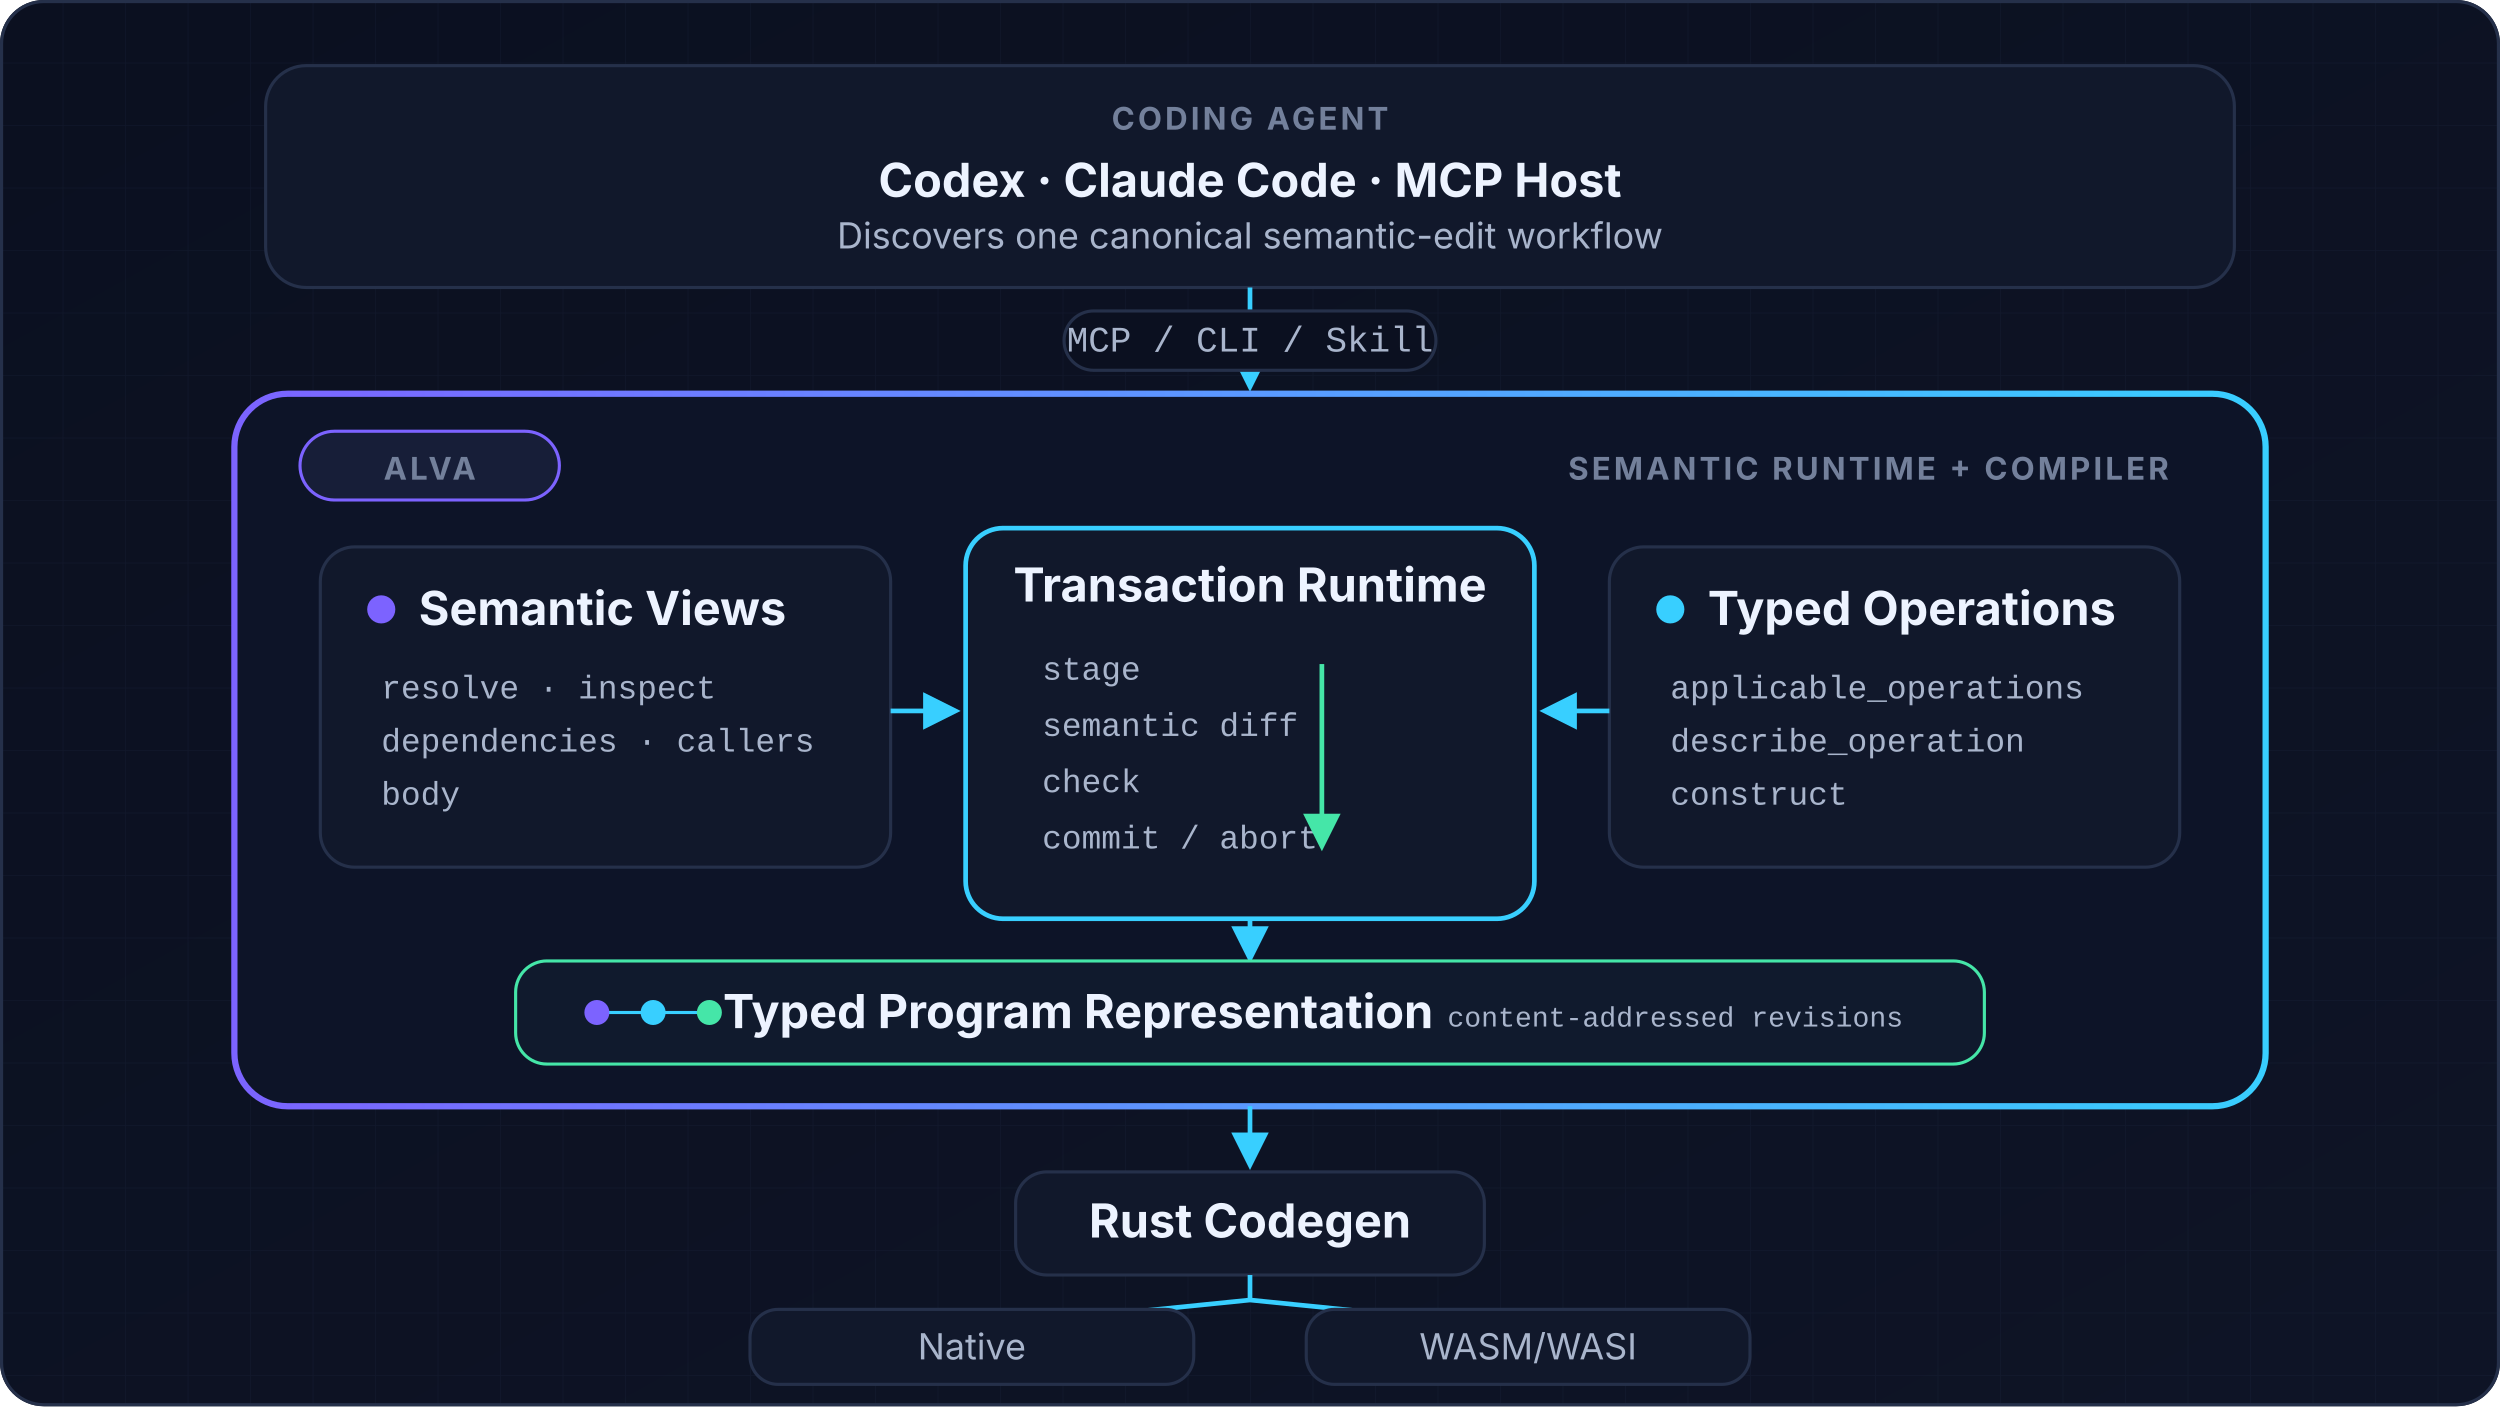
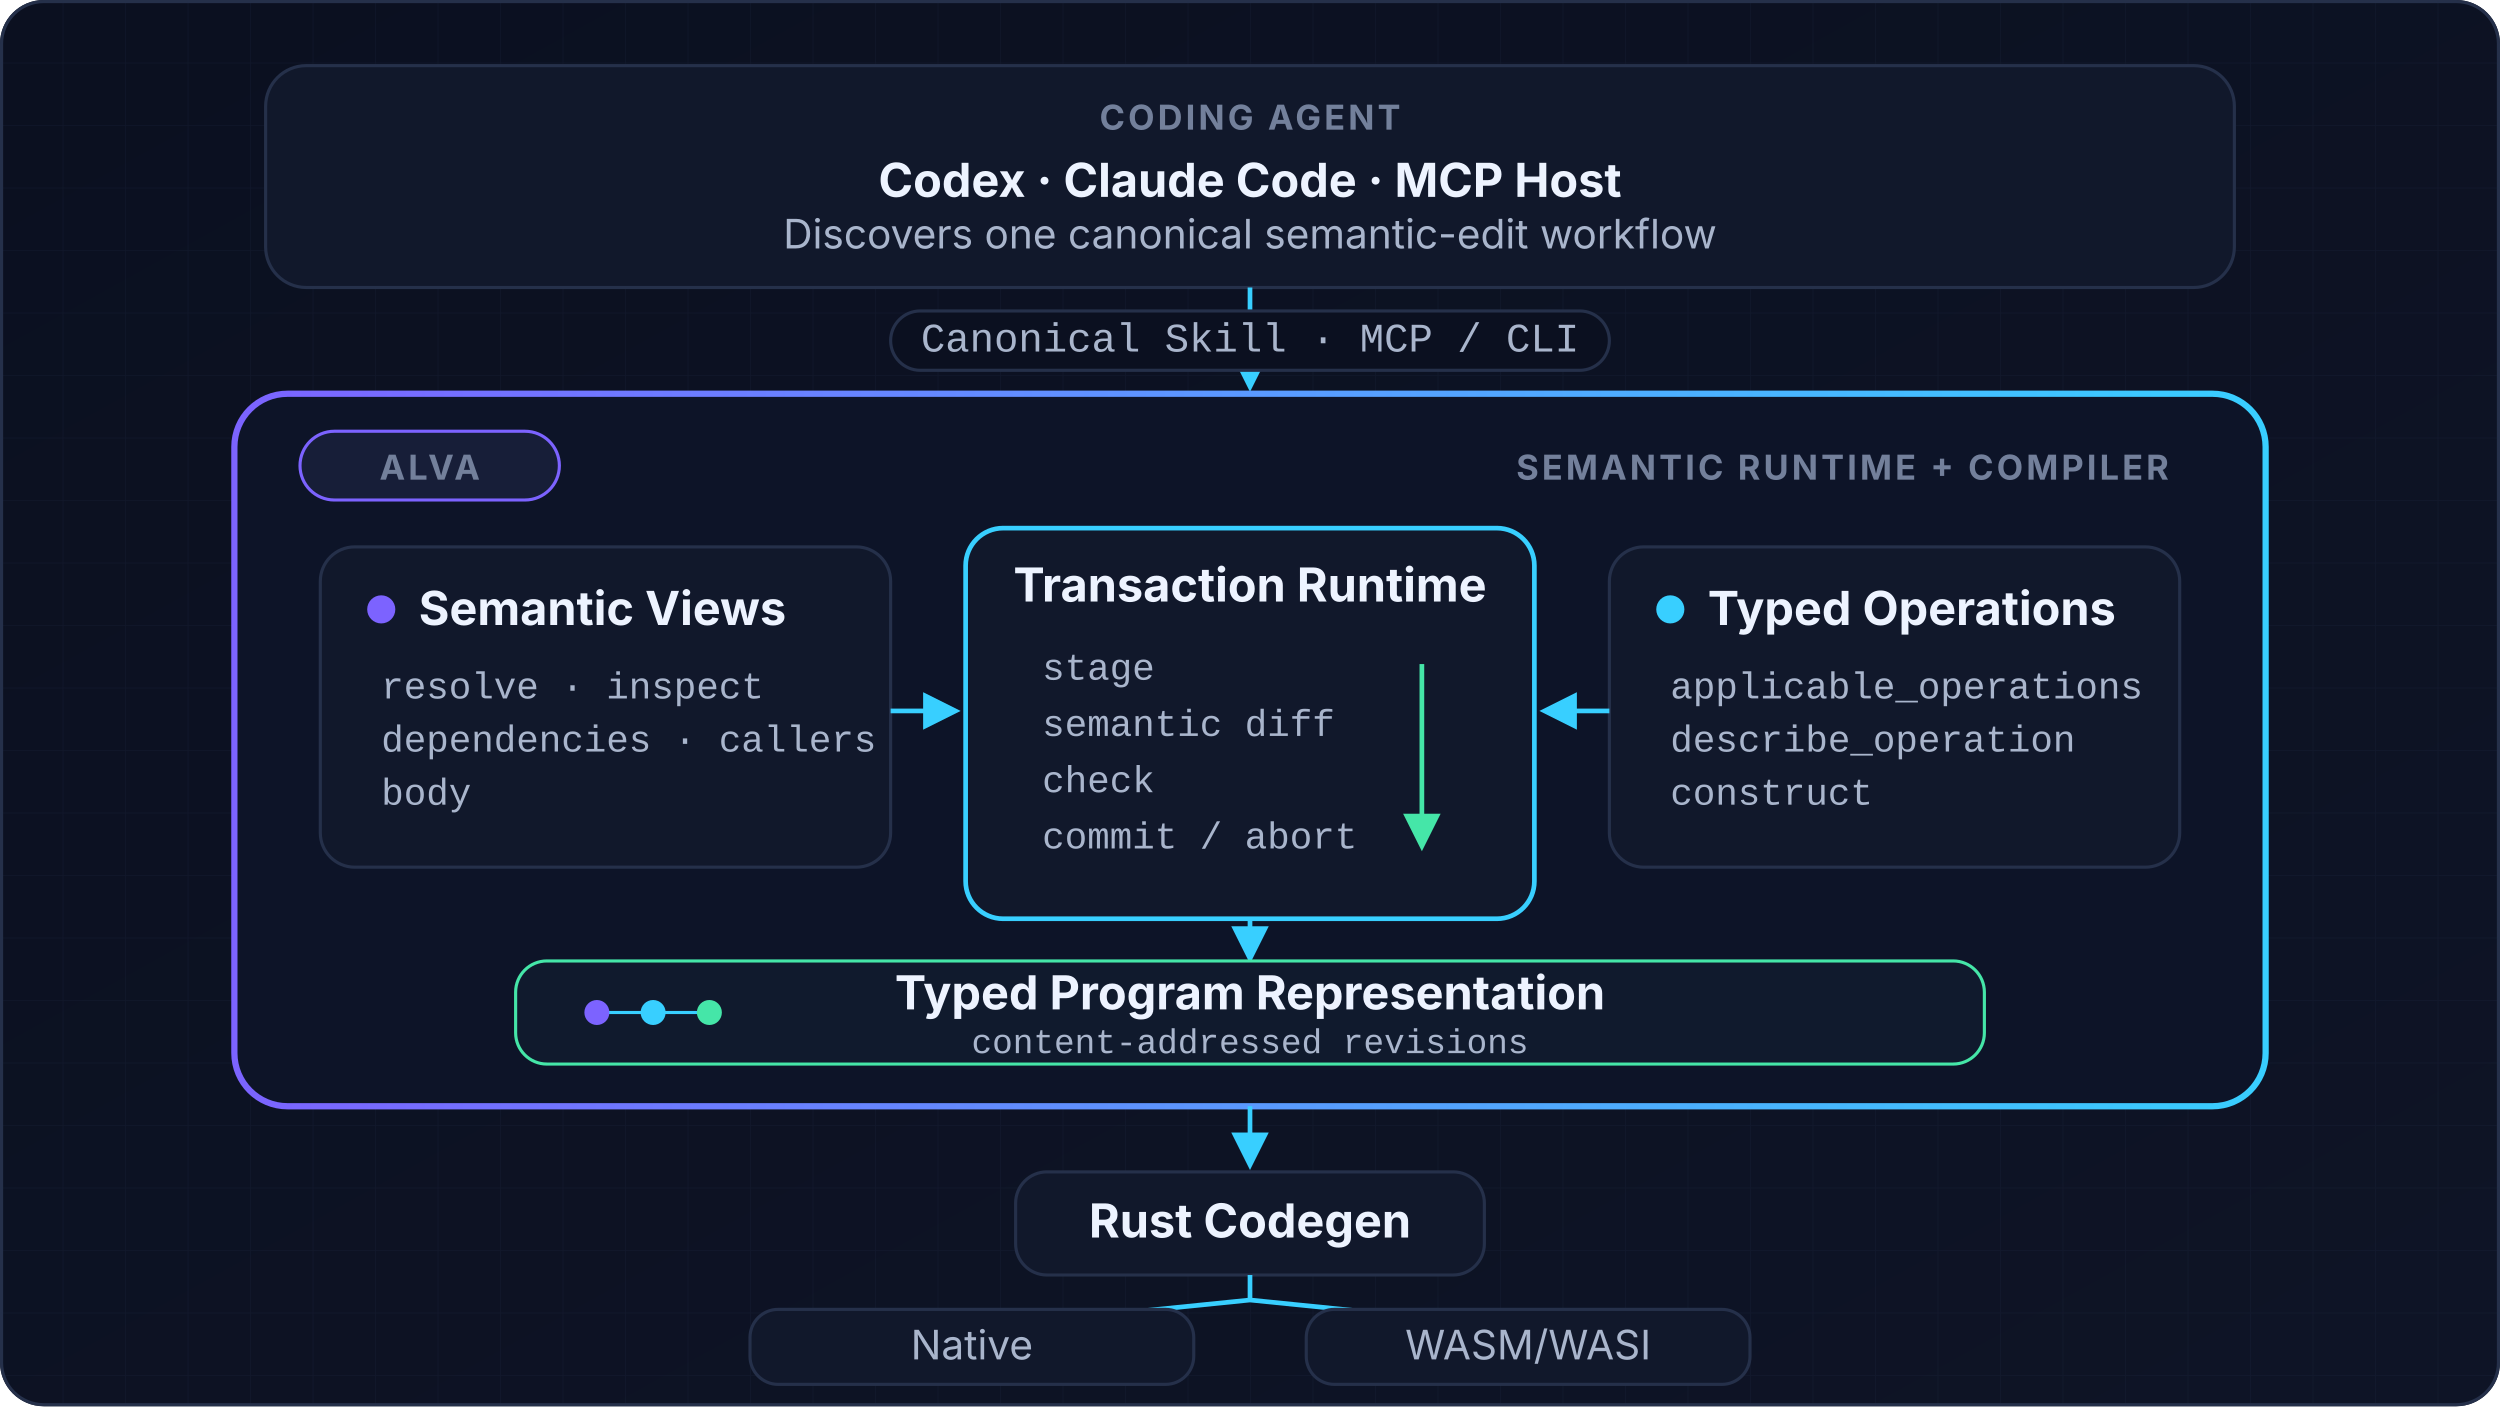
<svg xmlns="http://www.w3.org/2000/svg" viewBox="0 0 1600 900" role="img" aria-labelledby="title desc">
  <defs>
    <linearGradient id="background" x1="0" y1="0" x2="1" y2="1">
      <stop offset="0" stop-color="#0B1020" />
      <stop offset="1" stop-color="#0E1426" />
    </linearGradient>
    <linearGradient id="accent" x1="0" y1="0" x2="1" y2="0">
      <stop offset="0" stop-color="#7C63FF" />
      <stop offset="1" stop-color="#38CFFF" />
    </linearGradient>
    <pattern id="grid" width="40" height="40" patternUnits="userSpaceOnUse">
      <path d="M 40 0 L 0 0 0 40" fill="none" stroke="#25304A" stroke-width="1" opacity="0.22" />
    </pattern>
    <marker id="arrow" viewBox="0 0 10 10" refX="8" refY="5" markerWidth="8" markerHeight="8" orient="auto-start-reverse">
      <path d="M 0 0 L 10 5 L 0 10 Z" fill="#38CFFF" />
    </marker>
    <marker id="arrow-mint" viewBox="0 0 10 10" refX="8" refY="5" markerWidth="8" markerHeight="8" orient="auto-start-reverse">
      <path d="M 0 0 L 10 5 L 0 10 Z" fill="#45E6A8" />
    </marker>
    <style>
      .sans { font-family: Inter, ui-sans-serif, system-ui, -apple-system, BlinkMacSystemFont, "Segoe UI", sans-serif; }
      .mono { font-family: SFMono-Regular, Consolas, "Liberation Mono", Menlo, monospace; }
-       .eyebrow { fill: #73809B; font-size: 20px; font-weight: 700; letter-spacing: 2px; }
+       .eyebrow { fill: #73809B; font-size: 22px; font-weight: 700; letter-spacing: 2px; }
      .heading { fill: #EDF3FF; font-size: 30px; font-weight: 700; }
-       .body { fill: #A9B5CC; font-size: 23px; }
-       .operation { fill: #A9B5CC; font-size: 21px; }
+       .body { fill: #A9B5CC; font-size: 26px; }
+       .operation { fill: #A9B5CC; font-size: 24px; }
      .surface { fill: #11182B; stroke: #25304A; stroke-width: 2; }
      .flow { fill: none; stroke: #38CFFF; stroke-width: 3; marker-end: url(#arrow); }
    </style>
  </defs>
  <rect width="1600" height="900" rx="28" fill="url(#background)" />
  <rect x="1" y="1" width="1598" height="898" rx="27" fill="none" stroke="#25304A" stroke-width="2" />
  <rect x="1" y="1" width="1598" height="898" rx="27" fill="url(#grid)" />
  <g>
    <rect x="170" y="42" width="1260" height="142" rx="26" class="surface" />
    <text x="800" y="83" text-anchor="middle" class="sans eyebrow">CODING AGENT</text>
    <text x="800" y="126" text-anchor="middle" class="sans heading">Codex · Claude Code · MCP Host</text>
    <text x="800" y="159" text-anchor="middle" class="sans body">Discovers one canonical semantic-edit workflow</text>
  </g>
  <path d="M 800 184 V 246" class="flow" />
-   <rect x="681" y="199" width="238" height="38" rx="19" fill="#0B1020" stroke="#25304A" stroke-width="2" />
-   <text x="800" y="225" text-anchor="middle" class="mono body">MCP / CLI / Skill</text>
+   <rect x="570" y="199" width="460" height="38" rx="19" fill="#0B1020" stroke="#25304A" stroke-width="2" />
+   <text x="800" y="225" text-anchor="middle" class="mono body">Canonical Skill · MCP / CLI</text>
  <g>
    <rect x="150" y="252" width="1300" height="456" rx="34" fill="#0D1428" stroke="url(#accent)" stroke-width="4" />
    <rect x="192" y="276" width="166" height="44" rx="22" fill="#171E38" stroke="#7C63FF" stroke-width="2" />
    <text x="275" y="307" text-anchor="middle" class="sans eyebrow" fill="#EDF3FF">ALVA</text>
    <text x="1388" y="307" text-anchor="end" class="sans eyebrow">SEMANTIC RUNTIME + COMPILER</text>
    <rect x="205" y="350" width="365" height="205" rx="22" class="surface" />
    <circle cx="244" cy="390" r="9" fill="#7C63FF" />
    <text x="268" y="400" class="sans heading">Semantic Views</text>
    <text x="244" y="447" class="mono operation">resolve · inspect</text>
    <text x="244" y="481" class="mono operation">dependencies · callers</text>
    <text x="244" y="515" class="mono operation">body</text>
    <rect x="618" y="338" width="364" height="250" rx="24" fill="#11182B" stroke="#38CFFF" stroke-width="3" />
    <text x="800" y="385" text-anchor="middle" class="sans heading">Transaction Runtime</text>
    <text x="667" y="435" class="mono operation">stage</text>
    <text x="667" y="471" class="mono operation">semantic diff</text>
    <text x="667" y="507" class="mono operation">check</text>
    <text x="667" y="543" class="mono operation" fill="#45E6A8">commit / abort</text>
-     <path d="M 846 425 V 540" stroke="#45E6A8" stroke-width="3" marker-end="url(#arrow-mint)" />
+     <path d="M 910 425 V 540" stroke="#45E6A8" stroke-width="3" marker-end="url(#arrow-mint)" />
    <rect x="1030" y="350" width="365" height="205" rx="22" class="surface" />
    <circle cx="1069" cy="390" r="9" fill="#38CFFF" />
    <text x="1093" y="400" class="sans heading">Typed Operations</text>
    <text x="1069" y="447" class="mono operation">applicable_operations</text>
    <text x="1069" y="481" class="mono operation">describe_operation</text>
    <text x="1069" y="515" class="mono operation">construct</text>
    <path d="M 570 455 H 610" class="flow" />
    <path d="M 1030 455 H 990" class="flow" />
    <path d="M 800 588 V 612" class="flow" />
    <rect x="330" y="615" width="940" height="66" rx="20" fill="#101A2D" stroke="#45E6A8" stroke-width="2" />
    <g transform="translate(382 648)">
      <path d="M 0 0 H 72" stroke="#38CFFF" stroke-width="2" />
      <circle cx="0" cy="0" r="8" fill="#7C63FF" />
      <circle cx="36" cy="0" r="8" fill="#38CFFF" />
      <circle cx="72" cy="0" r="8" fill="#45E6A8" />
    </g>
-     <text x="690" y="658" text-anchor="middle" class="sans heading">Typed Program Representation</text>
-     <text x="1218" y="657" text-anchor="end" class="mono" fill="#A9B5CC" font-size="18">content-addressed revisions</text>
+     <text x="800" y="646" text-anchor="middle" class="sans heading">Typed Program Representation</text>
+     <text x="800" y="674" text-anchor="middle" class="mono" fill="#A9B5CC" font-size="22">content-addressed revisions</text>
  </g>
  <path d="M 800 708 V 744" class="flow" />
  <rect x="650" y="750" width="300" height="66" rx="20" class="surface" />
  <text x="800" y="792" text-anchor="middle" class="sans heading">Rust Codegen</text>
  <path d="M 800 816 V 832 M 800 832 L 622 850 M 800 832 L 978 850" fill="none" stroke="#38CFFF" stroke-width="3" />
  <rect x="480" y="838" width="284" height="48" rx="18" class="surface" />
  <text x="622" y="870" text-anchor="middle" class="sans body">Native</text>
  <rect x="836" y="838" width="284" height="48" rx="18" class="surface" />
  <text x="978" y="870" text-anchor="middle" class="sans body">WASM/WASI</text>
</svg>
